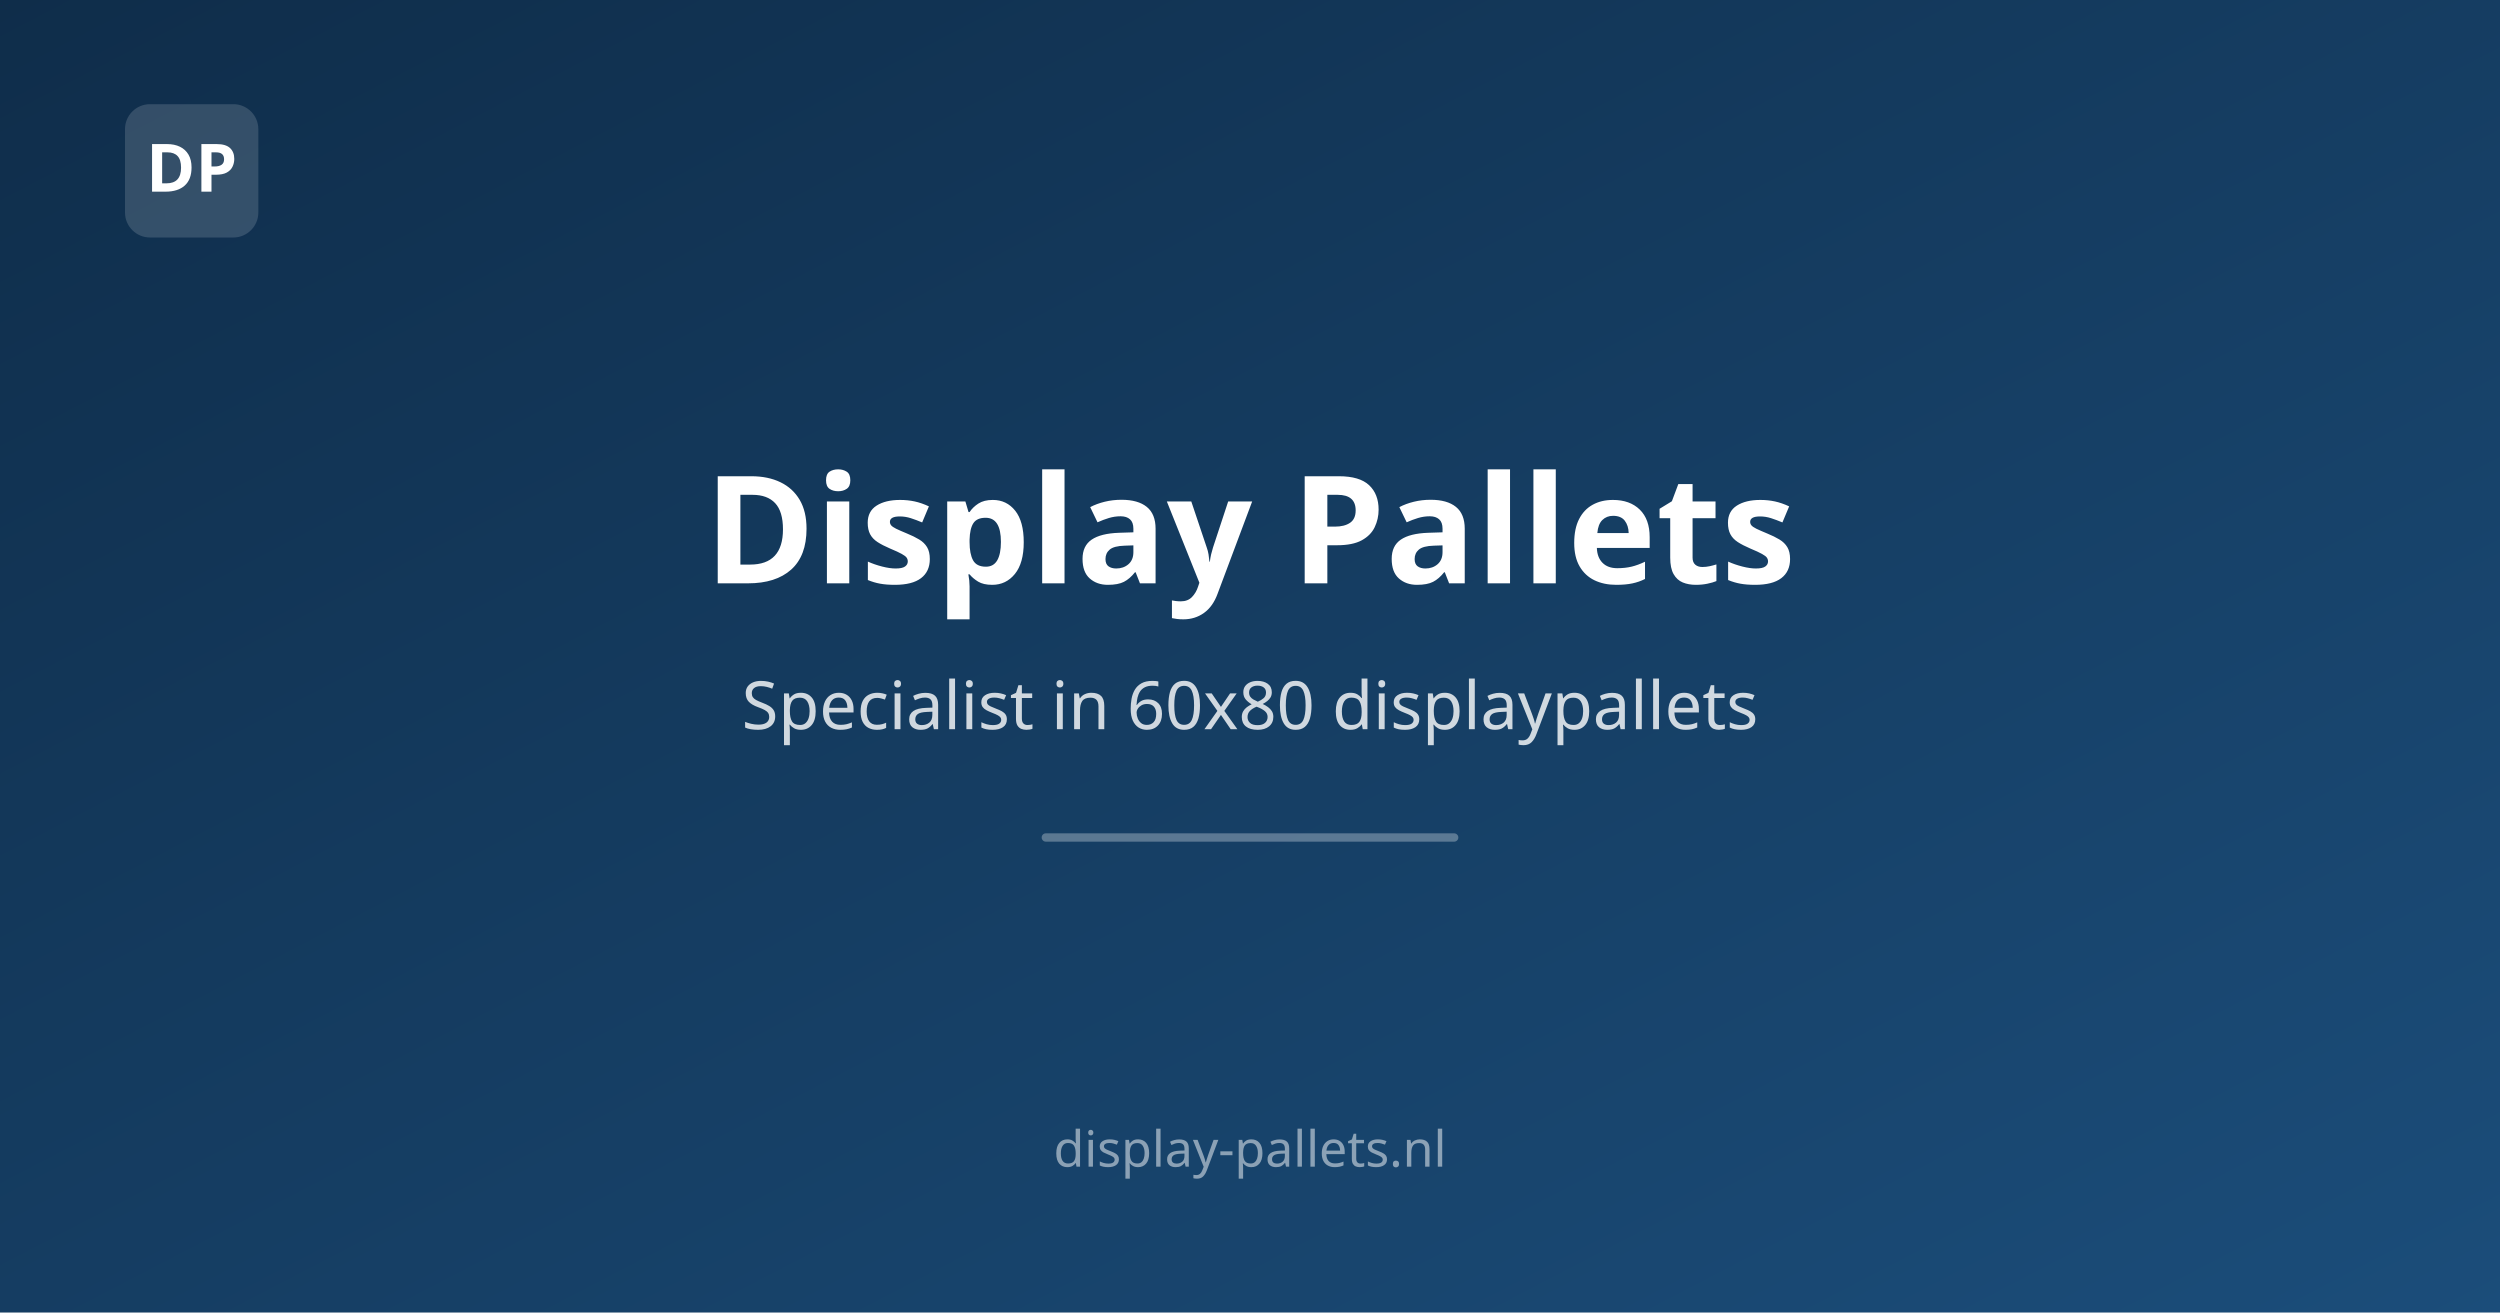
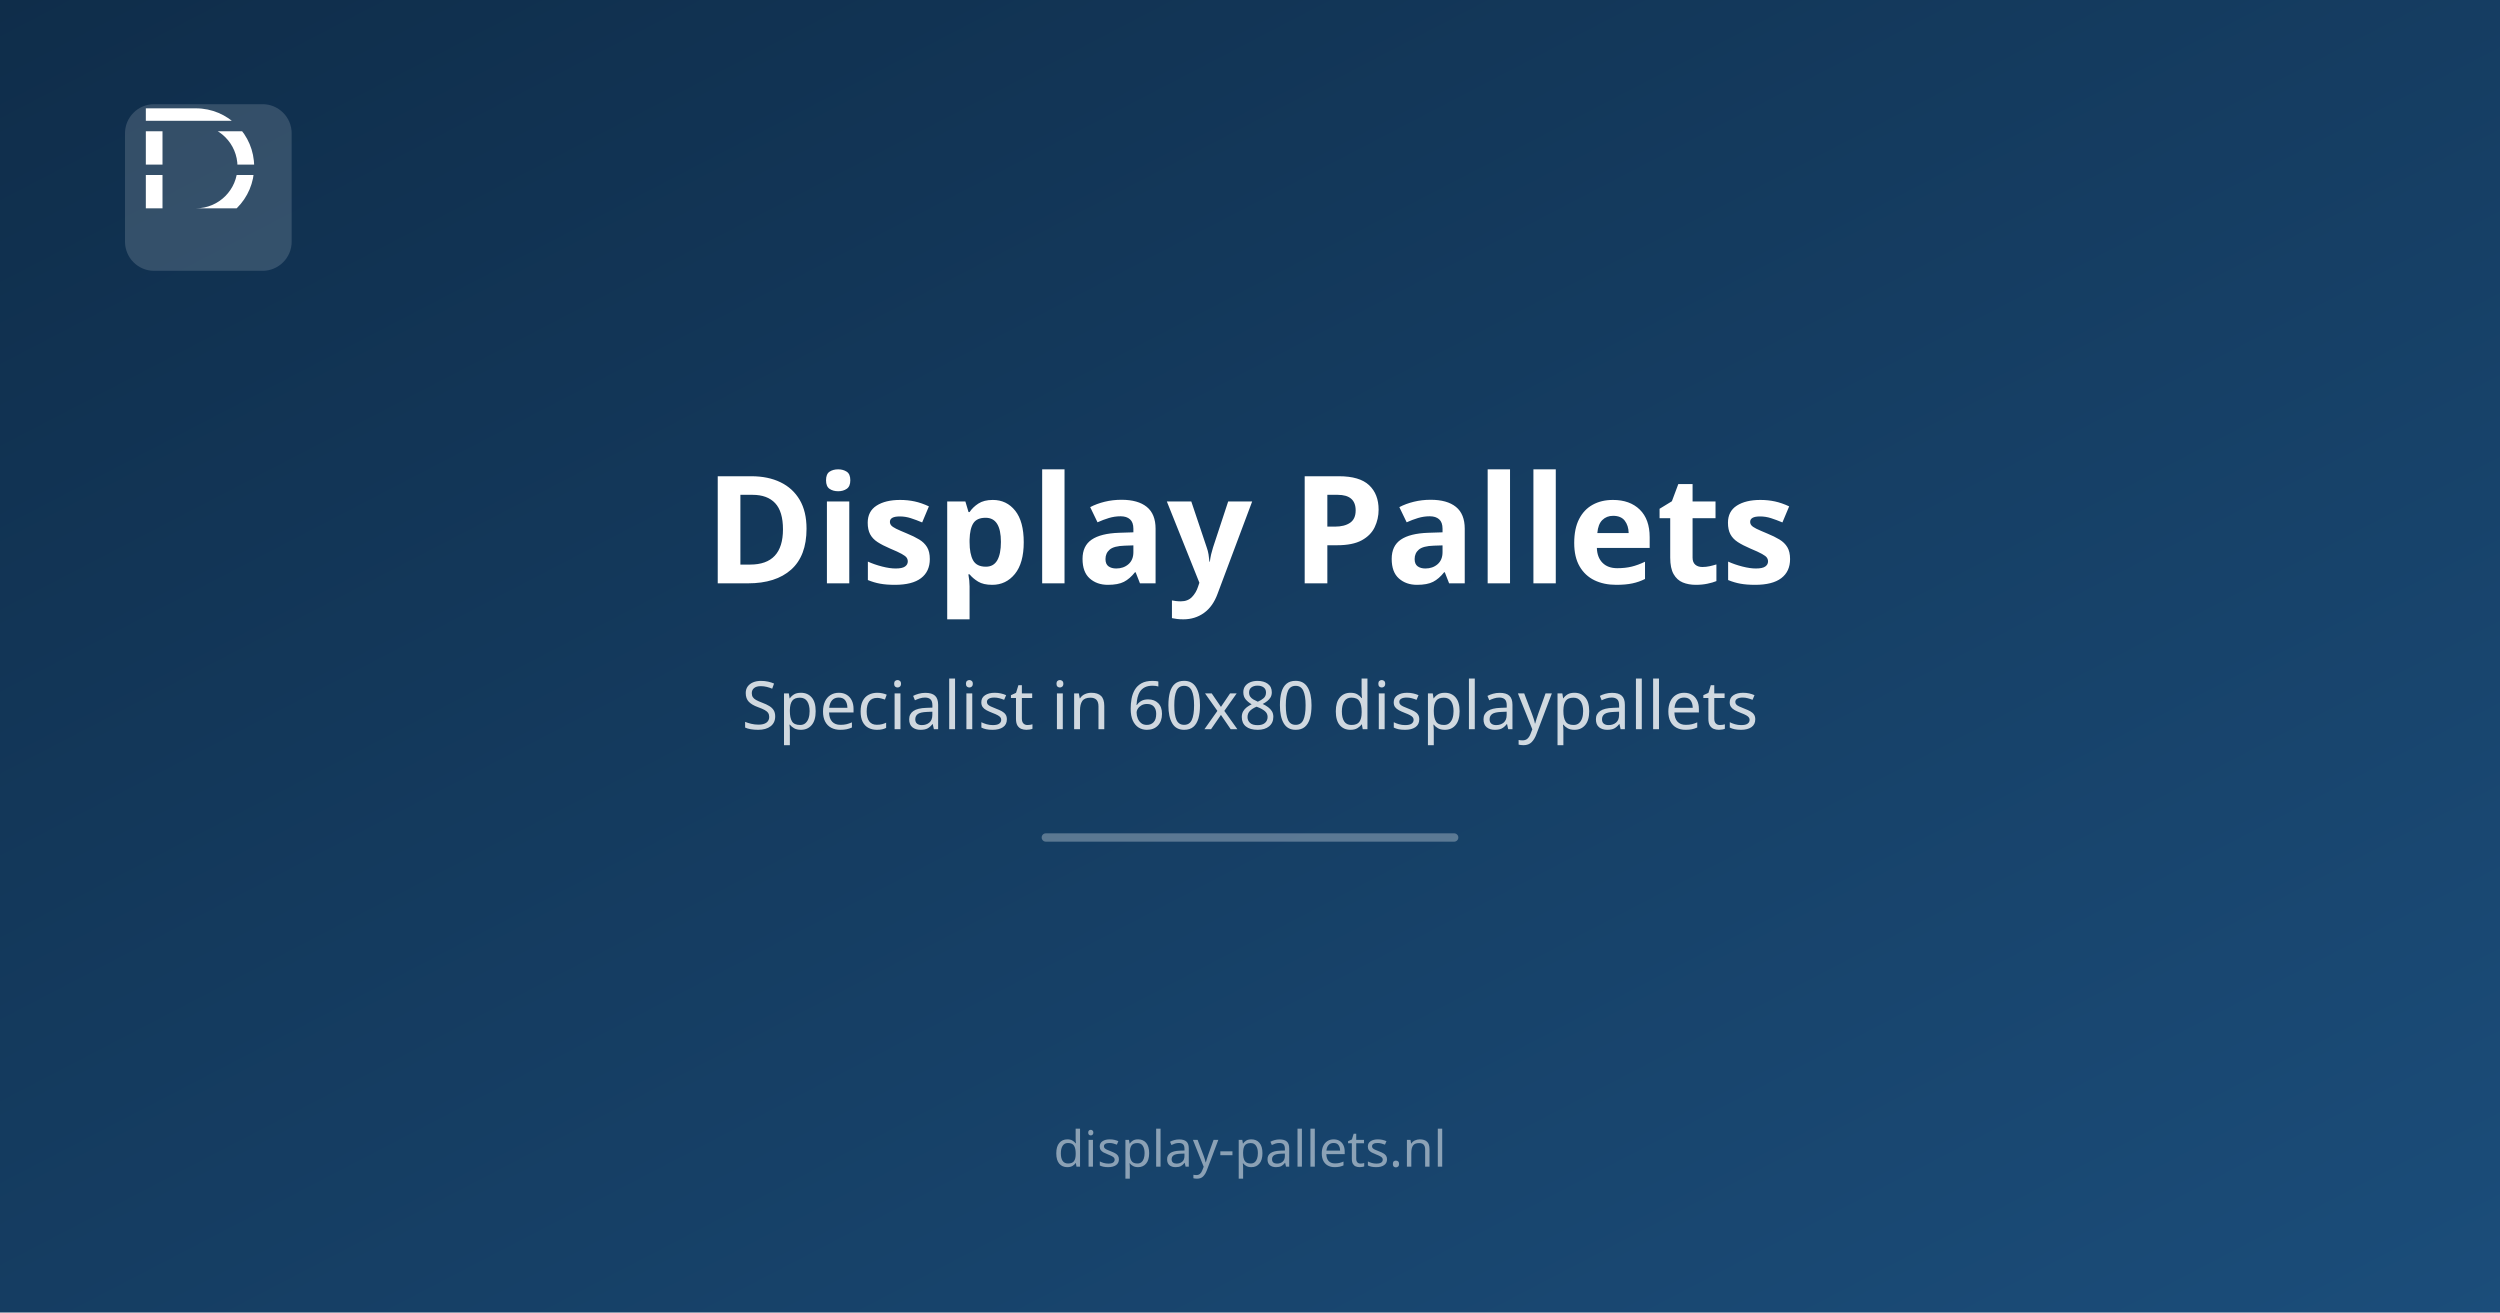
<svg xmlns="http://www.w3.org/2000/svg" viewBox="0 0 1200 630" width="1200" height="630">
  <defs>
    <linearGradient id="bg" x1="0" y1="0" x2="1" y2="1">
      <stop offset="0%" stop-color="#0F2D4A" />
      <stop offset="100%" stop-color="#1B4D7A" />
    </linearGradient>
+     <clipPath id="d-og">
+       <path d="M18 10h8v60h-8zM26 10h16a28 28 0 0 1 0 56H26v-8h16a20 20 0 0 0 0-40H26z" transform="translate(52,42)" />
+     </clipPath>
  </defs>
  <rect width="1200" height="630" fill="url(#bg)" />
-   <rect x="60" y="50" width="64" height="64" rx="12" fill="rgba(255,255,255,0.15)" />
-   <text x="92" y="92" text-anchor="middle" font-family="sans-serif" font-weight="700" font-size="32" fill="#FFFFFF">DP</text>
+   <rect x="60" y="50" width="80" height="80" rx="14" fill="rgba(255,255,255,0.15)" />
+   <g clip-path="url(#d-og)">
+     <rect x="52" y="42" width="80" height="16" fill="#fff" />
+     <rect x="52" y="63" width="80" height="16" fill="#fff" />
+     <rect x="52" y="84" width="80" height="16" fill="#fff" />
+   </g>
  <text x="600" y="280" text-anchor="middle" font-family="sans-serif" font-weight="700" font-size="72" fill="#FFFFFF">Display Pallets</text>
  <text x="600" y="350" text-anchor="middle" font-family="sans-serif" font-weight="400" font-size="32" fill="rgba(255,255,255,0.8)">Specialist in 60x80 displaypallets</text>
  <rect x="500" y="400" width="200" height="4" rx="2" fill="rgba(255,255,255,0.3)" />
  <text x="600" y="560" text-anchor="middle" font-family="sans-serif" font-weight="500" font-size="24" fill="rgba(255,255,255,0.5)">display-pallets.nl</text>
</svg>
